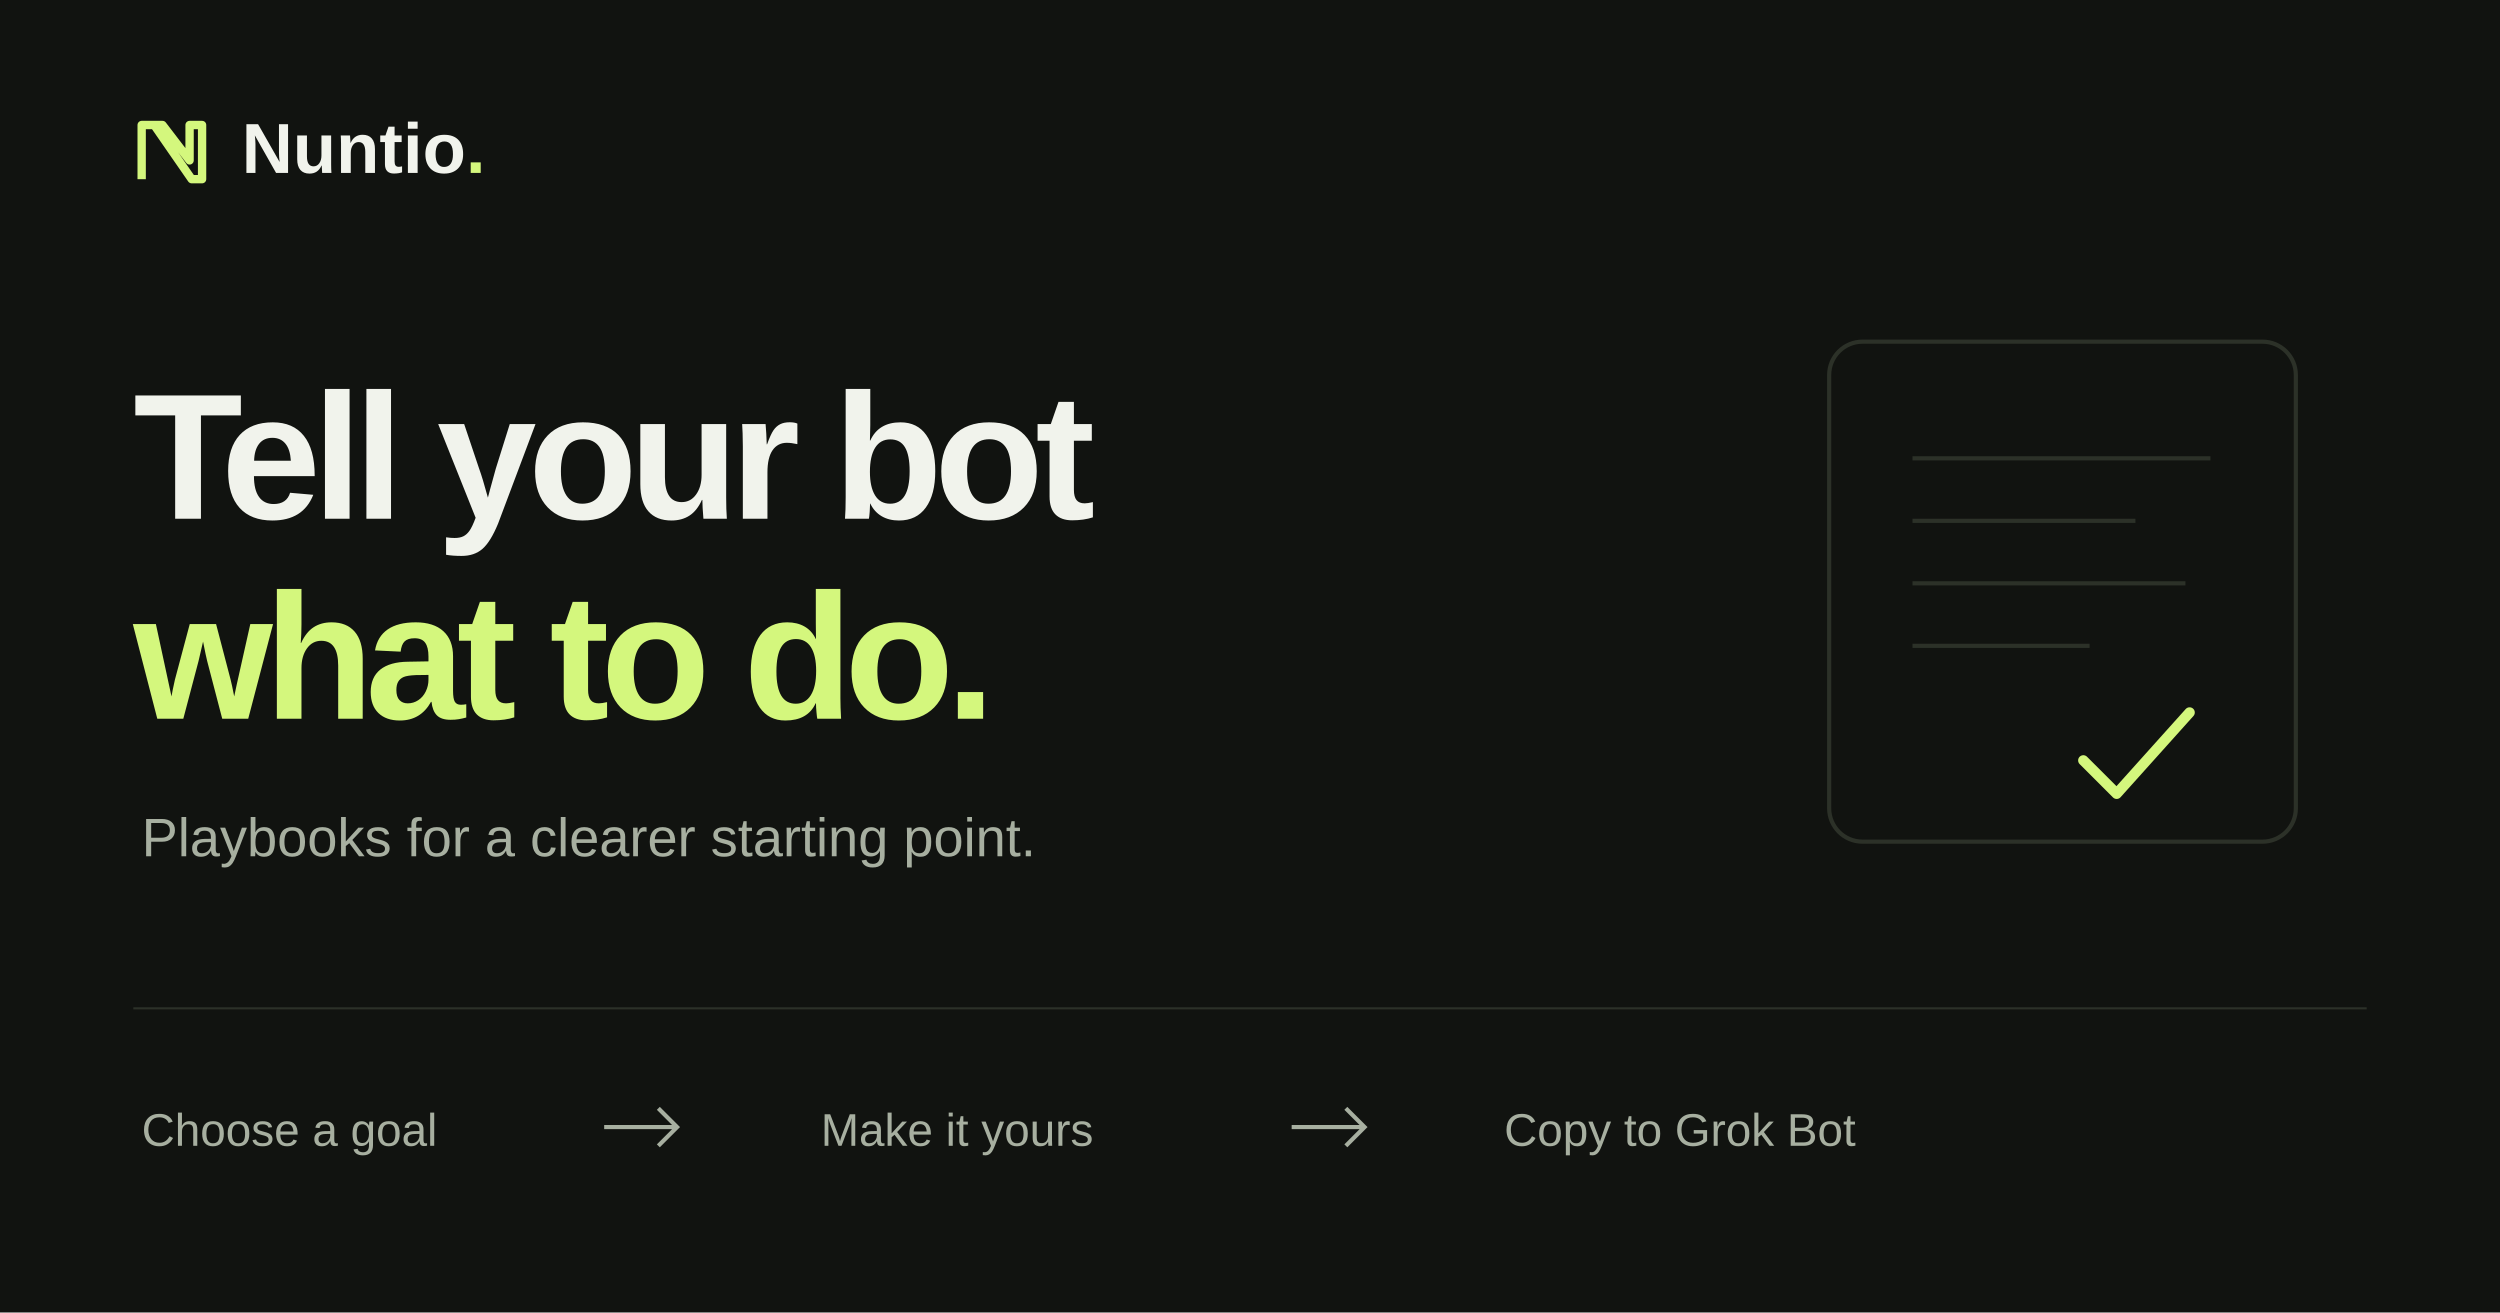
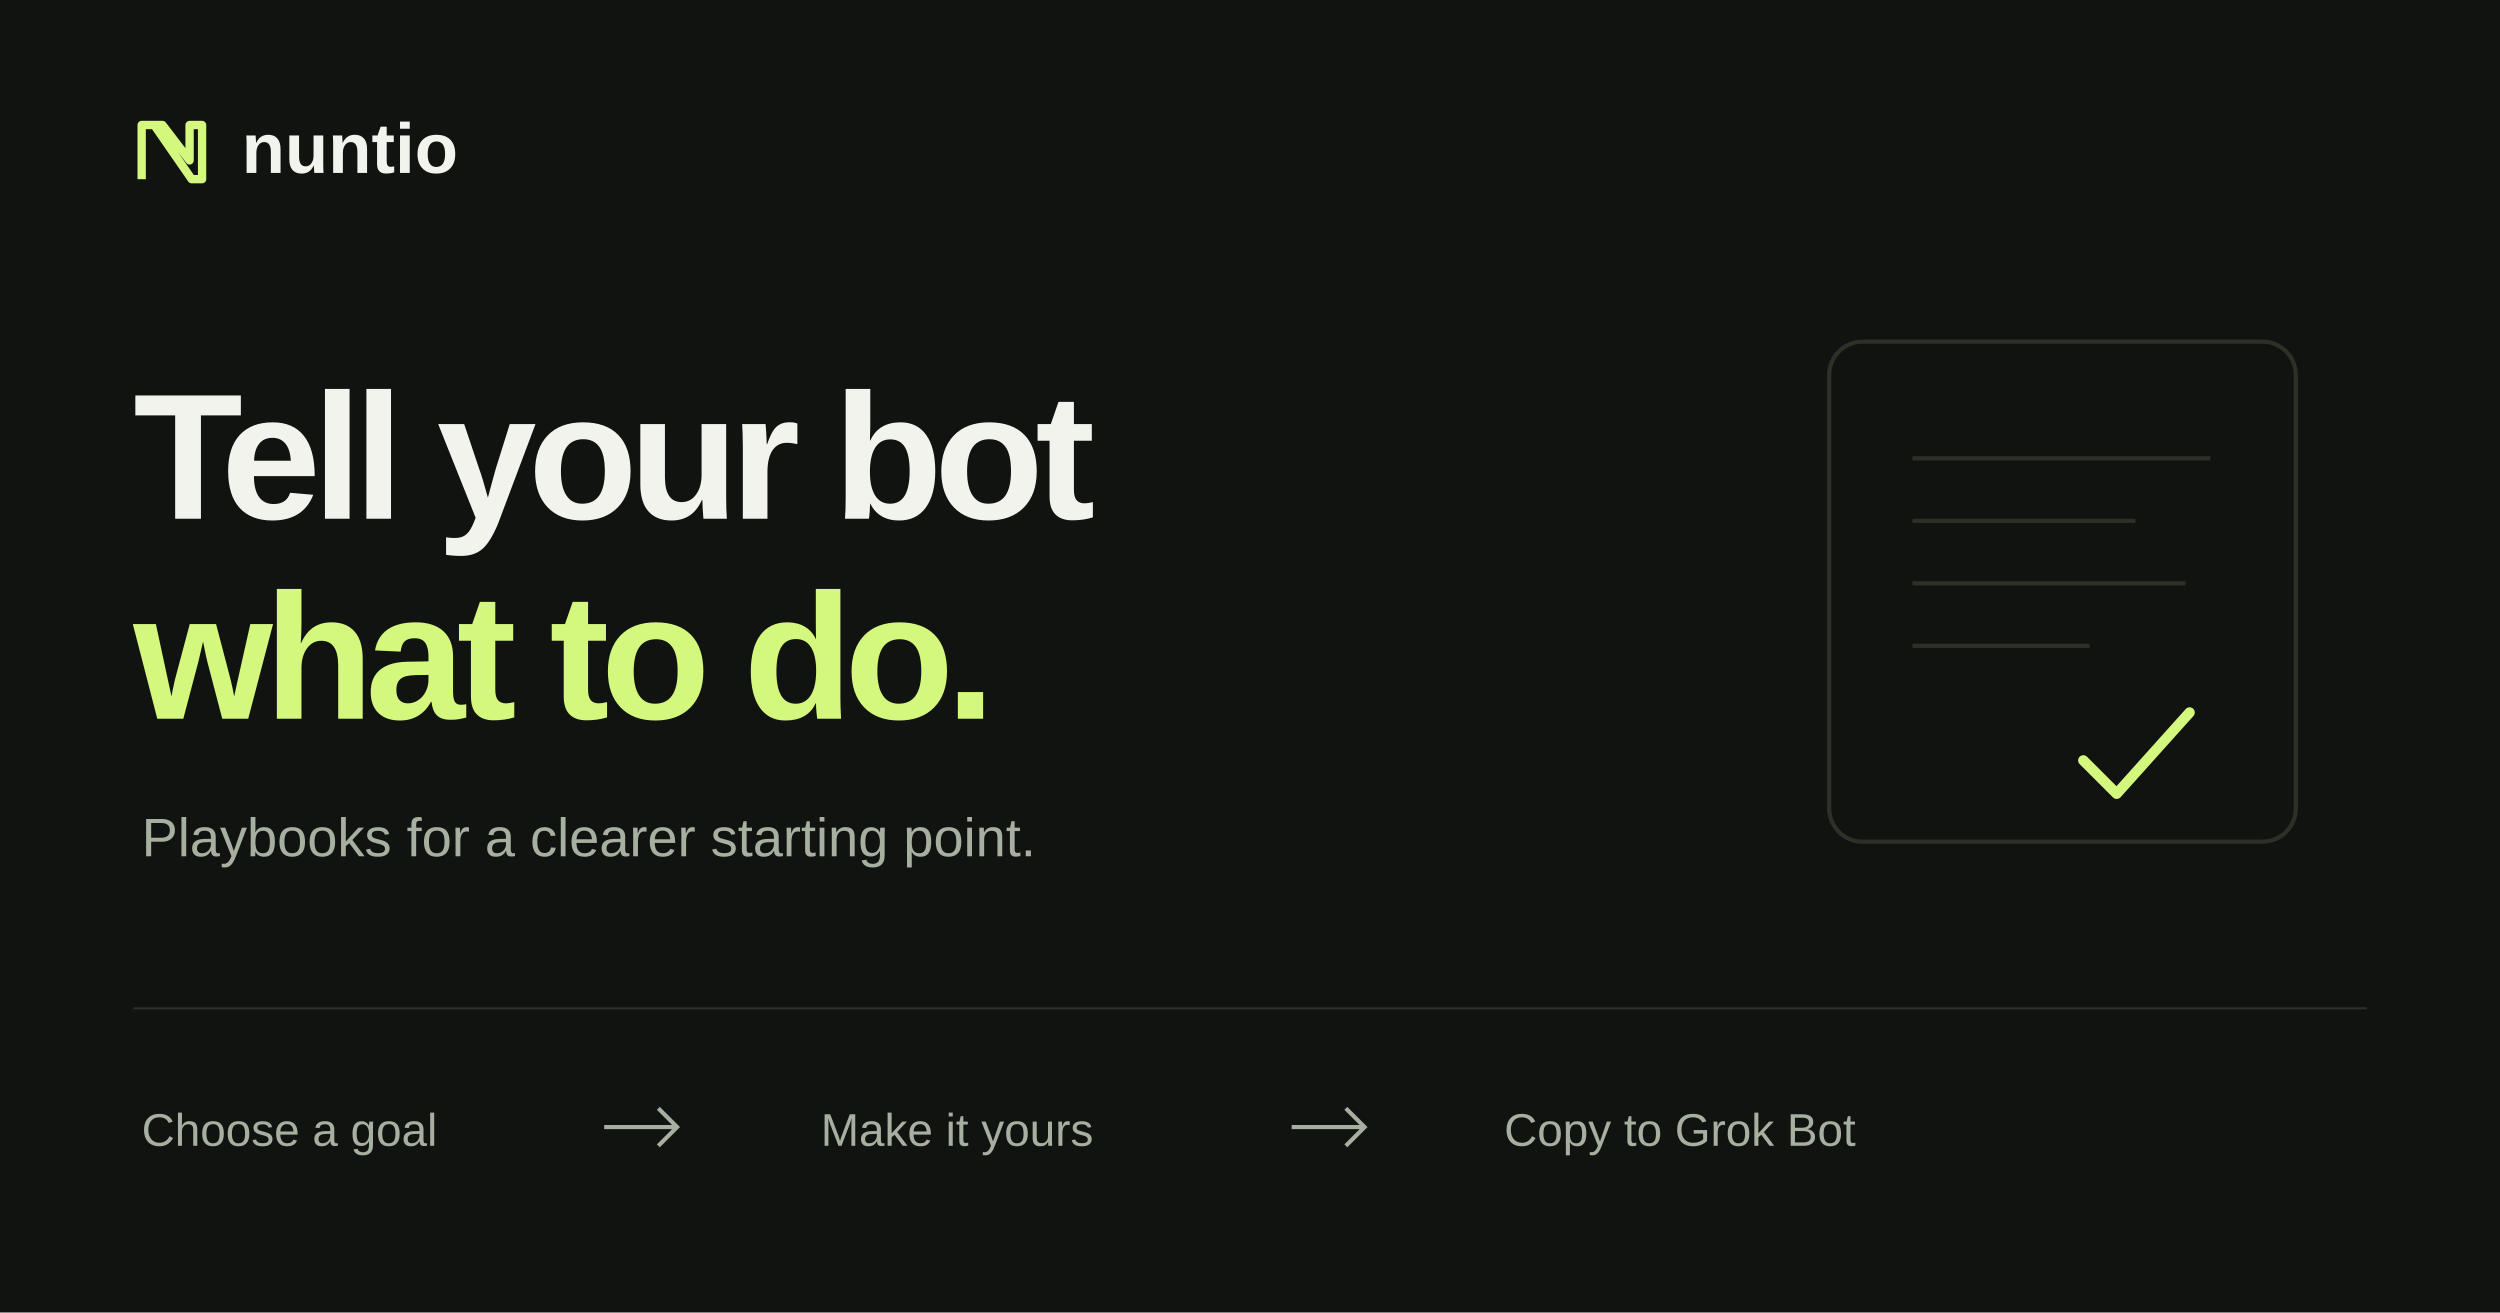
<svg xmlns="http://www.w3.org/2000/svg" width="1200" height="630" viewBox="0 0 1200 630">
  <rect width="1200" height="630" fill="#111310" />
  <g fill="none" stroke="#d4f77d" stroke-width="4" stroke-linejoin="round" transform="translate(64 55)">
    <path d="M4 31V5h6l18 26h5V5h-6v17L14 5H4" />
  </g>
  <g font-family="Arial, sans-serif" fill="#f1f3ec">
-     <text x="116" y="83" font-size="34" font-weight="600">Nuntio<tspan fill="#d4f77d">.</tspan>
-     </text>
+     <text x="116" y="83" font-size="34" font-weight="600">nuntio</text>
    <text x="64" y="249" font-size="86" font-weight="600" letter-spacing="-4">Tell your bot</text>
    <text x="64" y="345" font-size="86" font-weight="600" letter-spacing="-4" fill="#d4f77d">what to do.</text>
    <text x="68" y="411" font-size="26" fill="#a7afa0">Playbooks for a clearer starting point.</text>
    <path d="M64 484h1072" stroke="#2c3128" />
    <text x="68" y="550" font-size="22" fill="#a7afa0">Choose a goal</text>
    <text x="394" y="550" font-size="22" fill="#a7afa0">Make it yours</text>
    <text x="722" y="550" font-size="22" fill="#a7afa0">Copy to Grok Bot</text>
  </g>
  <g fill="none" stroke="#a7afa0" stroke-width="2">
    <path d="M290 541h35m-9-9 9 9-9 9M620 541h35m-9-9 9 9-9 9" />
  </g>
  <g fill="none" stroke="#2c3128" stroke-width="2">
    <rect x="878" y="164" width="224" height="240" rx="16" />
    <path d="M918 220h143m-143 30h107m-107 30h131m-131 30h85" />
  </g>
  <path d="m1000 365 16 16 35-39" fill="none" stroke="#d4f77d" stroke-width="5" stroke-linecap="round" stroke-linejoin="round" />
</svg>
